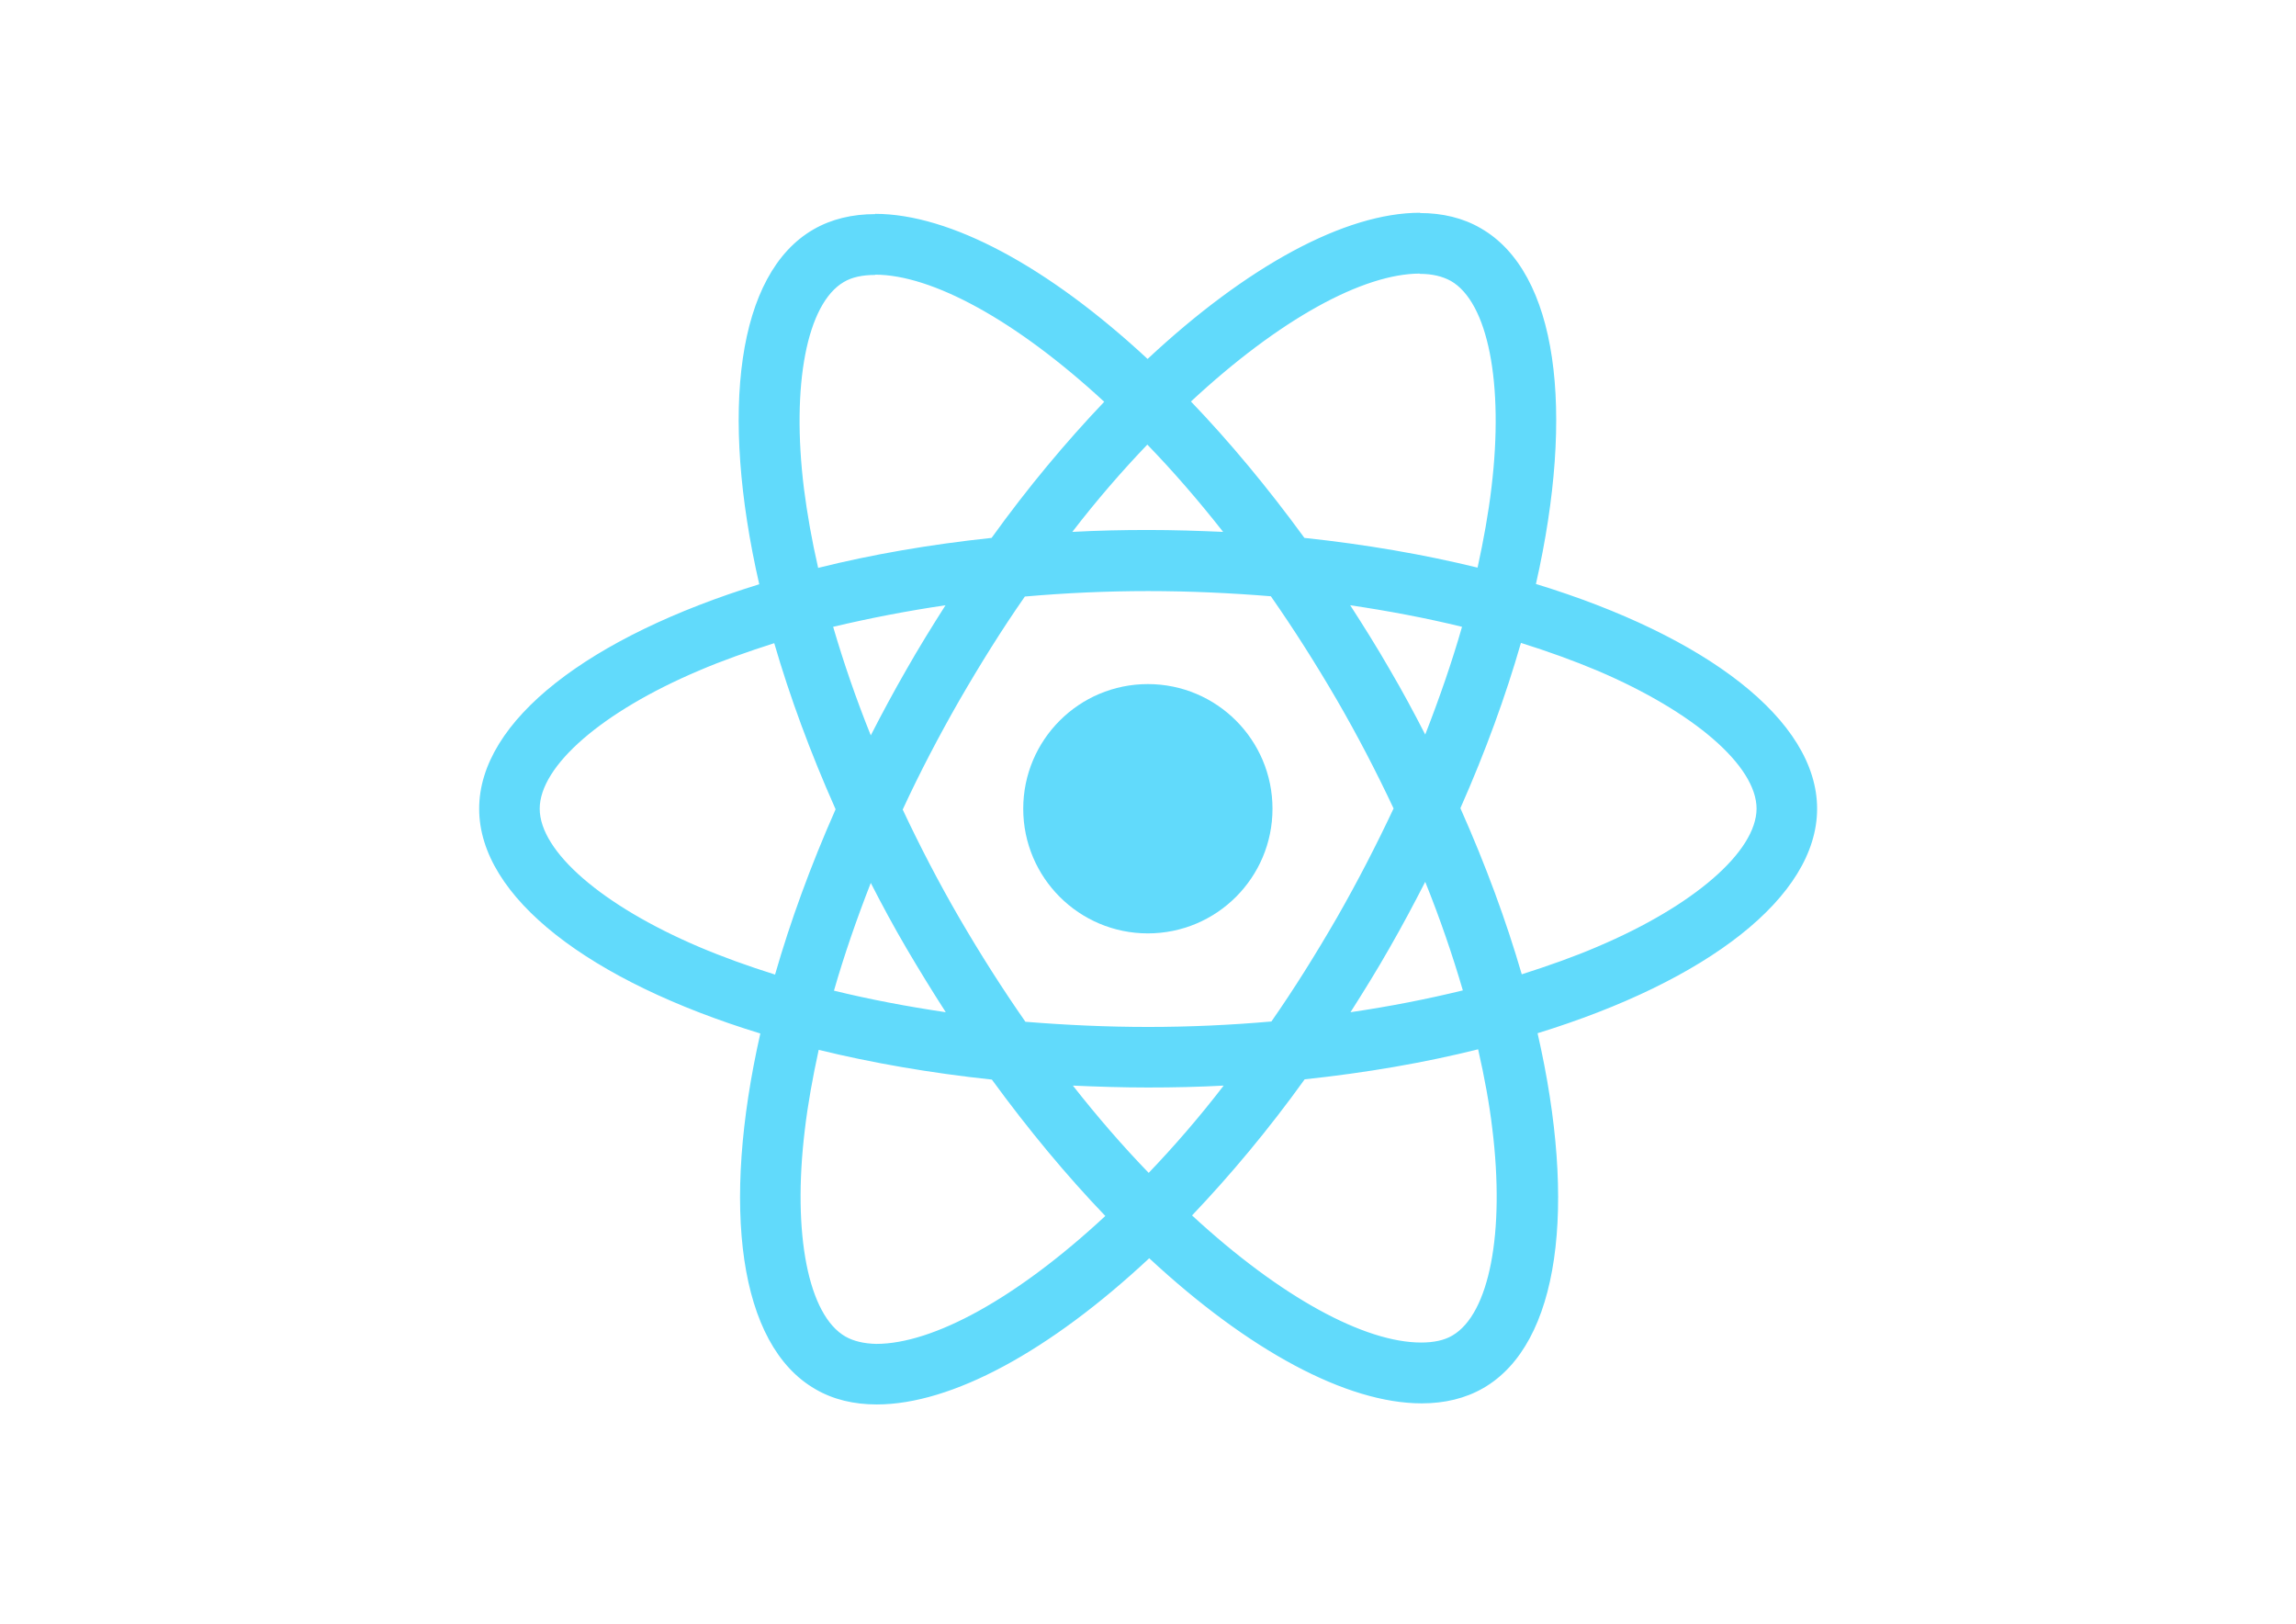
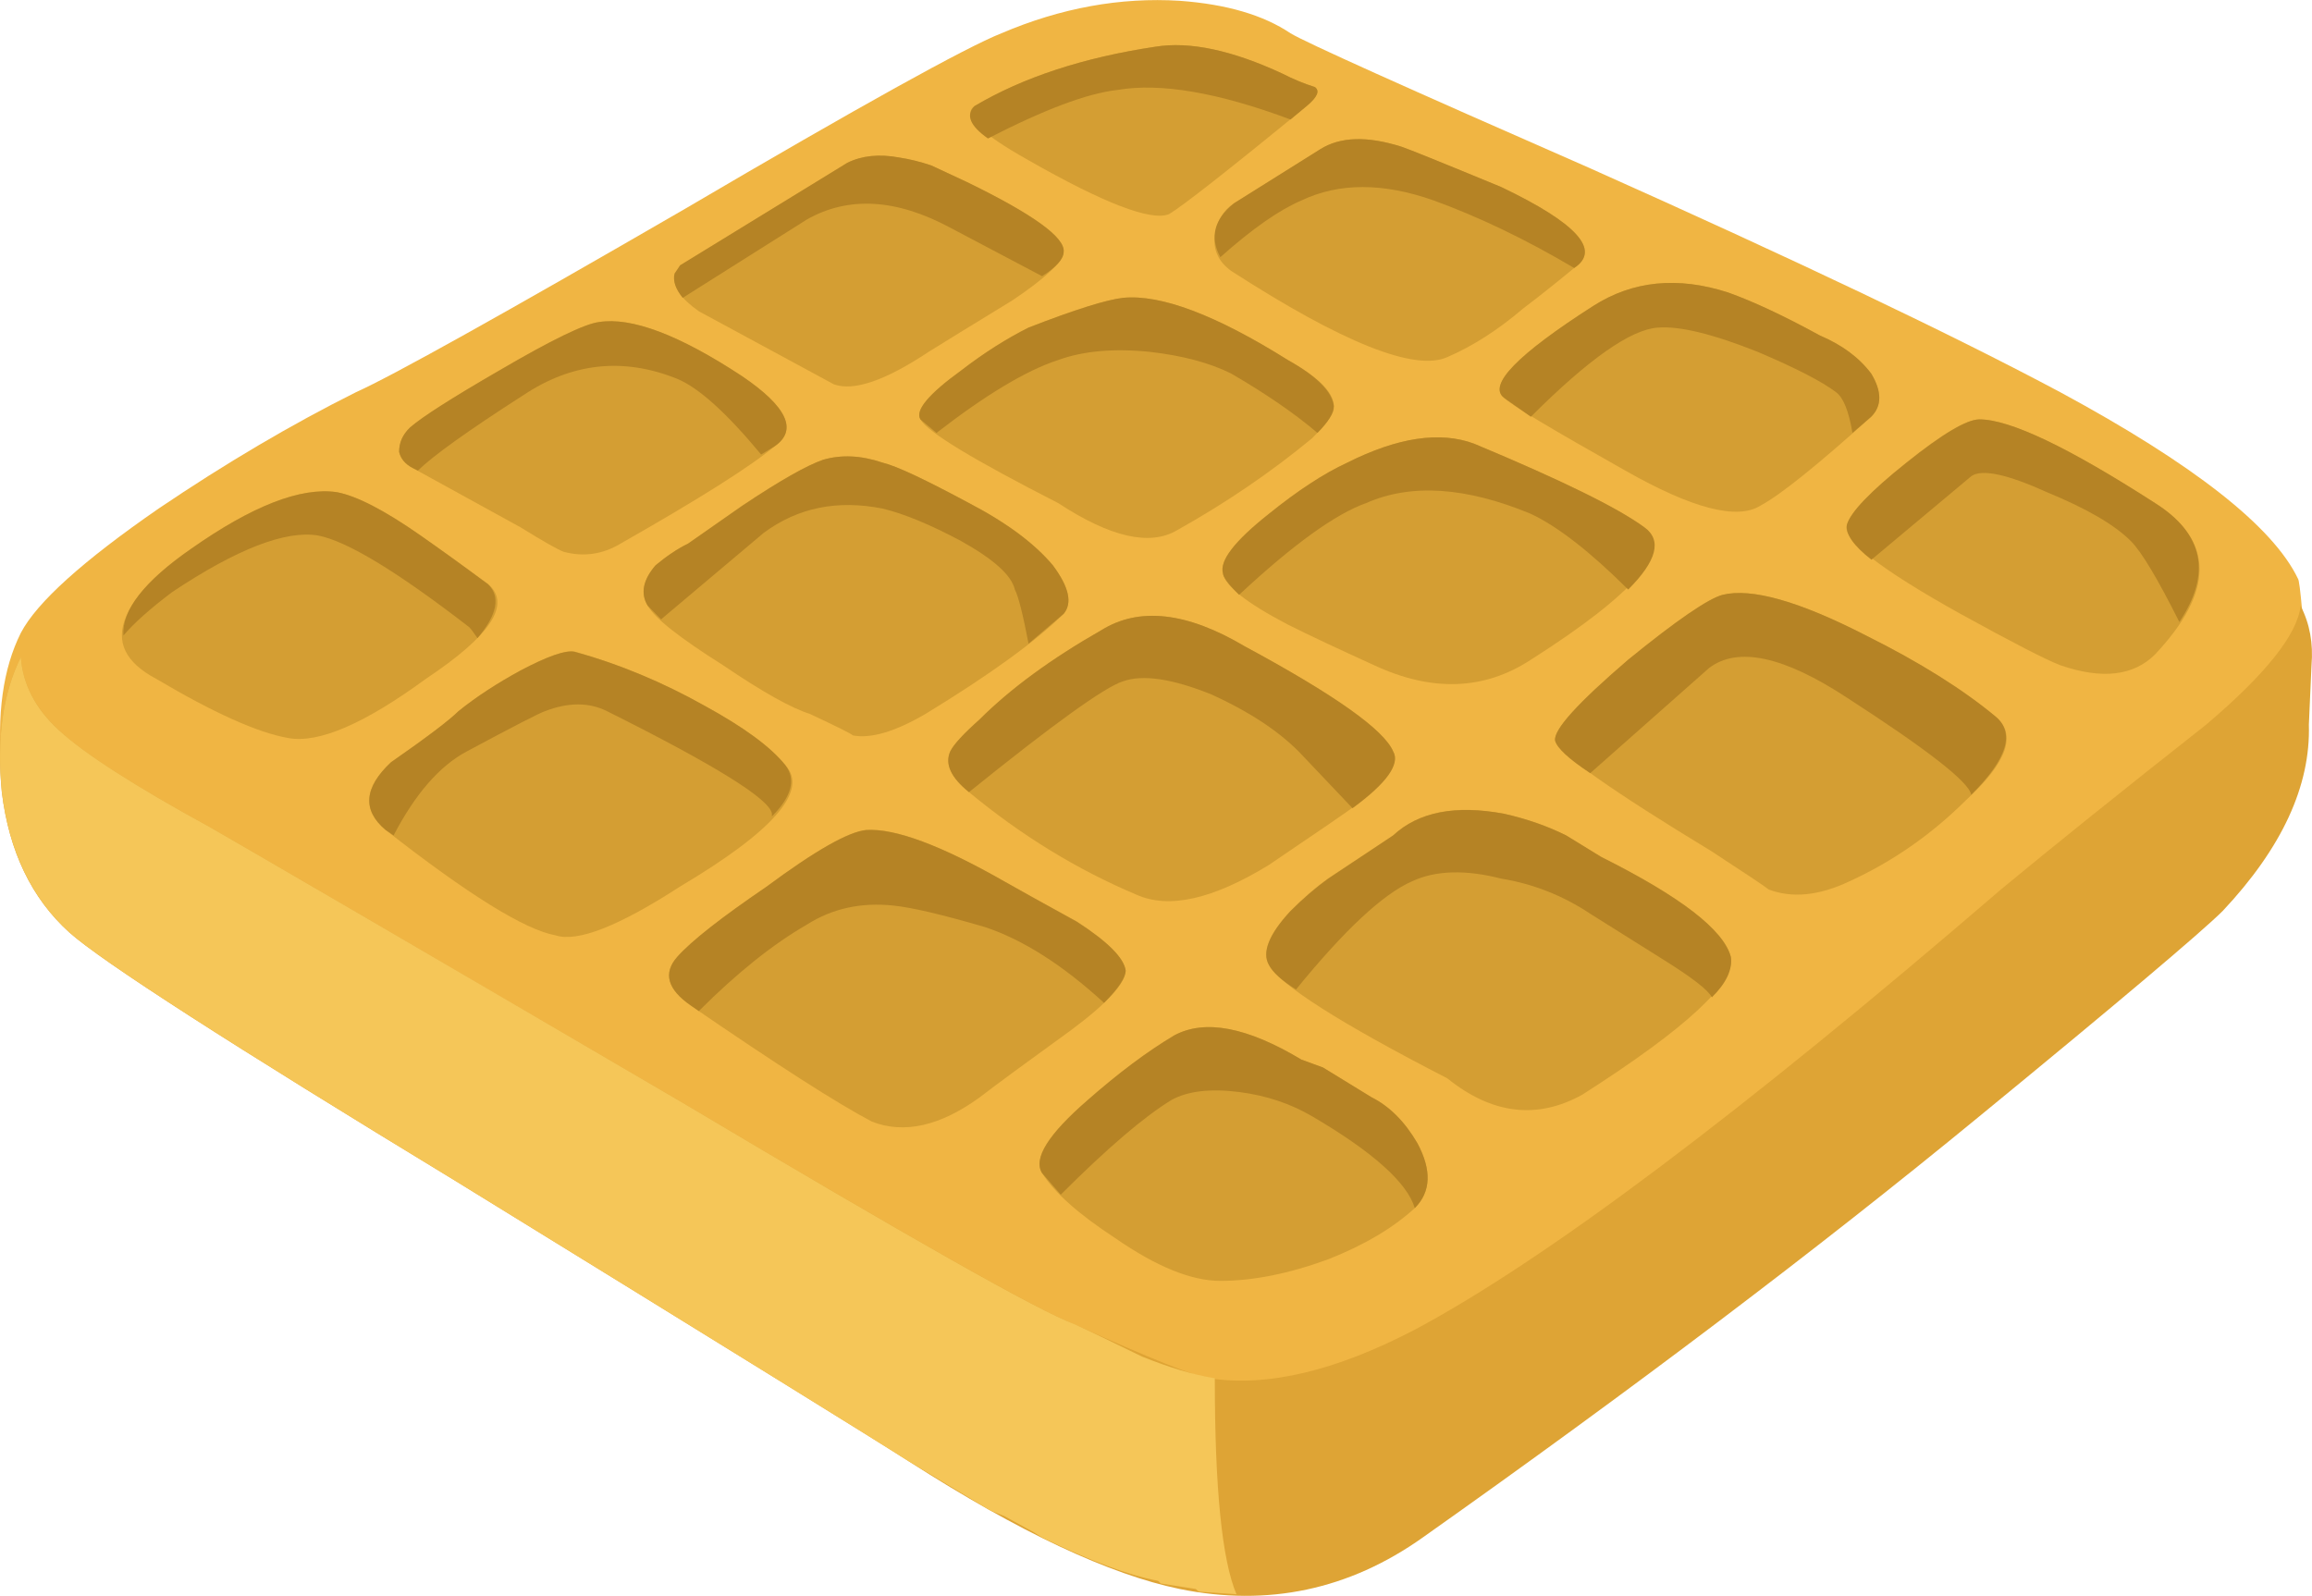
- <svg xmlns="http://www.w3.org/2000/svg" viewBox="0 0 841.9 595.3">
-   <g fill="#61DAFB">
-     <path d="M666.3 296.5c0-32.5-40.7-63.3-103.1-82.4 14.4-63.6 8-114.2-20.2-130.4-6.5-3.8-14.1-5.6-22.4-5.6v22.3c4.6 0 8.3.9 11.4 2.6 13.6 7.8 19.5 37.5 14.9 75.7-1.1 9.4-2.9 19.3-5.1 29.4-19.6-4.8-41-8.5-63.5-10.9-13.5-18.5-27.5-35.3-41.6-50 32.6-30.3 63.2-46.9 84-46.9V78c-27.5 0-63.5 19.6-99.9 53.6-36.4-33.8-72.4-53.2-99.9-53.2v22.3c20.7 0 51.4 16.5 84 46.6-14 14.7-28 31.4-41.3 49.9-22.6 2.4-44 6.1-63.6 11-2.3-10-4-19.7-5.2-29-4.7-38.2 1.1-67.9 14.6-75.8 3-1.8 6.9-2.6 11.5-2.6V78.5c-8.4 0-16 1.8-22.6 5.6-28.1 16.2-34.4 66.7-19.9 130.1-62.2 19.2-102.7 49.9-102.7 82.3 0 32.5 40.7 63.3 103.1 82.4-14.4 63.6-8 114.2 20.2 130.4 6.5 3.8 14.1 5.6 22.5 5.6 27.5 0 63.5-19.6 99.9-53.6 36.4 33.8 72.4 53.2 99.9 53.2 8.4 0 16-1.8 22.6-5.6 28.1-16.2 34.4-66.7 19.9-130.1 62-19.1 102.5-49.9 102.5-82.3zm-130.2-66.7c-3.7 12.9-8.3 26.2-13.5 39.5-4.1-8-8.4-16-13.1-24-4.6-8-9.5-15.8-14.4-23.4 14.2 2.1 27.9 4.7 41 7.9zm-45.8 106.5c-7.8 13.5-15.8 26.3-24.1 38.2-14.9 1.3-30 2-45.2 2-15.1 0-30.2-.7-45-1.9-8.3-11.9-16.4-24.6-24.2-38-7.6-13.1-14.5-26.4-20.8-39.8 6.2-13.4 13.2-26.8 20.7-39.9 7.8-13.5 15.8-26.3 24.1-38.2 14.9-1.3 30-2 45.2-2 15.1 0 30.2.7 45 1.9 8.3 11.9 16.4 24.6 24.2 38 7.6 13.1 14.5 26.4 20.8 39.8-6.3 13.4-13.2 26.8-20.7 39.9zm32.3-13c5.4 13.4 10 26.8 13.8 39.8-13.1 3.2-26.9 5.9-41.2 8 4.9-7.7 9.8-15.6 14.4-23.7 4.6-8 8.9-16.1 13-24.1zM421.2 430c-9.3-9.6-18.6-20.3-27.8-32 9 .4 18.2.7 27.5.7 9.4 0 18.7-.2 27.8-.7-9 11.7-18.3 22.4-27.5 32zm-74.4-58.9c-14.2-2.1-27.9-4.7-41-7.9 3.7-12.9 8.3-26.2 13.5-39.5 4.1 8 8.4 16 13.1 24 4.7 8 9.5 15.8 14.4 23.4zM420.7 163c9.3 9.6 18.6 20.3 27.8 32-9-.4-18.2-.7-27.5-.7-9.4 0-18.7.2-27.8.7 9-11.7 18.3-22.4 27.5-32zm-74 58.9c-4.9 7.7-9.8 15.6-14.4 23.7-4.6 8-8.9 16-13 24-5.4-13.4-10-26.8-13.8-39.8 13.1-3.1 26.9-5.8 41.2-7.9zm-90.5 125.2c-35.4-15.1-58.3-34.9-58.3-50.6 0-15.7 22.9-35.6 58.3-50.6 8.6-3.7 18-7 27.7-10.1 5.7 19.6 13.2 40 22.5 60.9-9.2 20.8-16.6 41.1-22.2 60.6-9.9-3.1-19.3-6.5-28-10.2zM310 490c-13.6-7.8-19.5-37.5-14.9-75.7 1.1-9.4 2.9-19.3 5.1-29.4 19.6 4.8 41 8.5 63.5 10.9 13.5 18.5 27.5 35.3 41.6 50-32.6 30.3-63.2 46.9-84 46.9-4.5-.1-8.3-1-11.3-2.7zm237.2-76.2c4.7 38.2-1.1 67.9-14.6 75.8-3 1.8-6.9 2.6-11.5 2.6-20.7 0-51.4-16.5-84-46.6 14-14.7 28-31.4 41.3-49.9 22.6-2.4 44-6.1 63.6-11 2.3 10.1 4.1 19.8 5.2 29.1zm38.5-66.7c-8.6 3.7-18 7-27.7 10.1-5.7-19.6-13.2-40-22.5-60.9 9.2-20.8 16.6-41.1 22.2-60.6 9.9 3.1 19.3 6.5 28.1 10.2 35.4 15.1 58.3 34.9 58.3 50.6-.1 15.7-23 35.6-58.4 50.6zM320.8 78.4z" />
-     <circle cx="420.9" cy="296.5" r="45.7" />
-     <path d="M520.5 78.1z" />
+ <svg xmlns="http://www.w3.org/2000/svg" id="svg2" xml:space="preserve" viewBox="0 0 42.793 29.541" version="1.1">
+   <g id="g10" transform="matrix(1.25 0 0 -1.25 0 29.541)">
+     <g id="g12">
+       <path id="path14" style="fill-rule:evenodd;fill:#f0b543" d="m34.027 15.062c0.028-0.027 0.082-0.625 0.161-1.801 0.027-0.906-0.399-1.839-1.278-2.8-0.348-0.371-1.547-1.414-3.601-3.117-2.508-2.11-5.254-4.215-8.243-6.321-1.089-0.773-2.293-1.027-3.597-0.762-1.039 0.215-2.375 0.84-4 1.883-0.563 0.371-2.801 1.774-6.723 4.2-3.332 2.078-5.238 3.332-5.719 3.757-0.558 0.508-0.89 1.215-1 2.121-0.078 0.825 0.016 1.508 0.282 2.039 0.238 0.454 0.921 1.067 2.039 1.84 0.988 0.668 1.961 1.243 2.922 1.723 0.531 0.238 2.16 1.145 4.878 2.719 2.586 1.519 4.149 2.386 4.68 2.597 0.879 0.375 1.762 0.536 2.641 0.481 0.695-0.051 1.238-0.211 1.64-0.481 0.215-0.132 1.692-0.796 4.438-2 3.043-1.359 5.363-2.464 6.961-3.316 1.972-1.066 3.148-1.988 3.519-2.762z" />
+       <path id="path16" style="fill-rule:evenodd;fill:#dea435" d="m34.188 12.902c0.027-0.906-0.399-1.828-1.278-2.762-0.32-0.316-1.519-1.332-3.601-3.039-2.399-1.972-5.149-4.05-8.243-6.238-1.089-0.773-2.293-1.027-3.597-0.762-1.039 0.215-2.375 0.84-4 1.883-0.453 0.293-2.696 1.68-6.723 4.16-3.332 2.024-5.238 3.25-5.719 3.68-0.558 0.504-0.894 1.199-1 2.078-0.078 0.801 0.016 1.469 0.282 2 0.027-0.398 0.214-0.758 0.558-1.078 0.375-0.348 1.121-0.828 2.242-1.441 0.559-0.321 2.891-1.68 7-4.082 3.36-2 5.293-3.09 5.797-3.278 1.121-0.508 1.789-0.773 2-0.801 0.856-0.132 1.867 0.106 3.043 0.719 1.946 1.039 4.84 3.215 8.68 6.52 0.773 0.64 1.785 1.453 3.039 2.441 0.879 0.746 1.348 1.332 1.398 1.758 0.137-0.266 0.188-0.559 0.161-0.879l-0.039-0.879z" />
+       <path id="path18" style="fill-rule:evenodd;fill:#f5c658" d="m6.75 6.14c-3.336 2.028-5.242 3.254-5.723 3.684-0.558 0.504-0.89 1.199-1 2.078-0.078 0.801 0.016 1.465 0.282 2 0.027-0.398 0.214-0.762 0.558-1.078 0.375-0.348 1.121-0.828 2.242-1.441 0.559-0.321 2.895-1.68 7-4.082 3.36-2 5.293-3.094 5.801-3.278 0.238-0.109 0.57-0.269 1-0.48 0.399-0.16 0.758-0.27 1.078-0.321 0-1.628 0.106-2.695 0.321-3.199l-0.559 0.039-0.043 0.039-0.519 0.082-0.04 0.039c-0.425 0.079-1 0.293-1.718 0.641l-0.121 0.078-0.442 0.242-0.199 0.078-1.199 0.723c-0.453 0.289-2.696 1.68-6.719 4.156z" />
+       <path id="path20" style="fill-rule:evenodd;fill:#d49e33" d="m7.227 14.984c0.347-0.297 0.043-0.762-0.918-1.402-0.907-0.664-1.586-0.961-2.039-0.879-0.454 0.078-1.11 0.375-1.961 0.879-0.454 0.242-0.602 0.547-0.442 0.922 0.137 0.32 0.453 0.652 0.961 1 0.906 0.64 1.625 0.918 2.16 0.84 0.293-0.055 0.707-0.266 1.239-0.641 0.269-0.188 0.601-0.426 1-0.719z" />
+       <path id="path22" style="fill-rule:evenodd;fill:#d49e33" d="m8.867 18.863c0.481 0.078 1.188-0.187 2.121-0.801 0.668-0.453 0.828-0.801 0.481-1.039-0.348-0.293-1.106-0.773-2.281-1.441-0.266-0.16-0.547-0.199-0.84-0.121-0.078 0.027-0.293 0.148-0.641 0.363l-1.598 0.879c-0.105 0.055-0.175 0.133-0.199 0.238 0 0.137 0.051 0.254 0.16 0.36 0.184 0.16 0.625 0.441 1.317 0.843 0.773 0.453 1.269 0.692 1.48 0.719z" />
+       <path id="path24" style="fill-rule:evenodd;fill:#d49e33" d="m15.75 19.902c-0.027-0.16-0.281-0.398-0.762-0.719-0.613-0.375-1.027-0.629-1.238-0.761-0.641-0.426-1.109-0.586-1.402-0.481l-2 1.082c-0.266 0.188-0.387 0.36-0.36 0.52l0.082 0.16 2.477 1.519c0.215 0.106 0.469 0.133 0.762 0.079 0.16-0.024 0.32-0.067 0.48-0.118l0.52-0.242c0.984-0.48 1.464-0.824 1.441-1.039z" />
+       <path id="path26" style="fill-rule:evenodd;fill:#d49e33" d="m15.227 21.261c-0.719 0.403-0.985 0.668-0.797 0.801 0.718 0.426 1.613 0.719 2.679 0.879 0.504 0.082 1.133-0.051 1.879-0.398 0.16-0.082 0.321-0.149 0.481-0.199 0.078-0.055 0.039-0.149-0.121-0.282-1.172-0.961-1.852-1.492-2.039-1.601-0.266-0.106-0.961 0.16-2.082 0.8z" />
+       <path id="path28" style="fill-rule:evenodd;fill:#d49e33" d="m5.707 11.344c-0.344 0.292-0.32 0.625 0.082 1 0.531 0.371 0.867 0.625 1 0.757 0.266 0.215 0.574 0.414 0.918 0.602 0.402 0.215 0.668 0.305 0.801 0.281 0.668-0.187 1.308-0.457 1.922-0.801 0.586-0.32 0.984-0.613 1.199-0.882 0.348-0.372-0.172-0.973-1.559-1.797-0.91-0.59-1.523-0.828-1.843-0.723-0.454 0.082-1.293 0.602-2.52 1.563z" />
+       <path id="path30" style="fill-rule:evenodd;fill:#d49e33" d="m9.59 14.664c-0.11 0.183-0.067 0.387 0.117 0.597 0.16 0.133 0.32 0.243 0.481 0.321l0.8 0.562c0.559 0.371 0.961 0.598 1.2 0.68 0.265 0.078 0.562 0.066 0.882-0.043 0.211-0.051 0.637-0.254 1.278-0.598 0.562-0.293 0.972-0.601 1.242-0.922 0.238-0.32 0.293-0.558 0.16-0.718-0.402-0.399-1.082-0.895-2.043-1.481-0.453-0.265-0.812-0.371-1.078-0.32-0.027 0.027-0.242 0.133-0.641 0.32-0.265 0.082-0.695 0.321-1.281 0.719-0.637 0.402-1.012 0.695-1.117 0.883z" />
+       <path id="path32" style="fill-rule:evenodd;fill:#d49e33" d="m19.07 18.301c0.477-0.266 0.703-0.504 0.68-0.719 0-0.078-0.109-0.227-0.32-0.438-0.614-0.508-1.282-0.961-2-1.363-0.403-0.238-0.989-0.105-1.762 0.402-1.254 0.641-1.934 1.051-2.039 1.239-0.082 0.132 0.121 0.375 0.598 0.722 0.347 0.266 0.683 0.477 1 0.637 0.695 0.27 1.16 0.414 1.402 0.441 0.559 0.055 1.375-0.253 2.441-0.921z" />
+       <path id="path34" style="fill-rule:evenodd;fill:#d49e33" d="m20.75 21.461c0.078-0.024 0.57-0.227 1.477-0.598 1.121-0.535 1.484-0.934 1.082-1.199-0.293-0.242-0.547-0.442-0.758-0.602-0.375-0.32-0.75-0.558-1.121-0.718-0.481-0.215-1.547 0.21-3.2 1.277-0.187 0.137-0.269 0.308-0.242 0.523 0.028 0.211 0.121 0.371 0.282 0.477l1.281 0.801c0.293 0.187 0.691 0.199 1.199 0.039z" />
+       <path id="path36" style="fill-rule:evenodd;fill:#d49e33" d="m14.867 10.582c0.188-0.106 0.547-0.305 1.082-0.598 0.453-0.297 0.692-0.535 0.719-0.723 0-0.183-0.266-0.48-0.801-0.878-0.664-0.481-1.117-0.813-1.359-1-0.586-0.426-1.121-0.547-1.598-0.36-0.508 0.266-1.402 0.84-2.683 1.719-0.344 0.242-0.411 0.48-0.2 0.719 0.215 0.242 0.657 0.586 1.321 1.039 0.722 0.535 1.214 0.816 1.48 0.844 0.426 0.023 1.106-0.227 2.039-0.762z" />
+       <path id="path38" style="fill-rule:evenodd;fill:#d49e33" d="m20.629 12.504c0.105-0.16-0.082-0.426-0.559-0.801-0.109-0.082-0.535-0.375-1.281-0.879-0.828-0.508-1.48-0.656-1.961-0.441-0.879 0.371-1.707 0.878-2.48 1.519-0.266 0.215-0.36 0.414-0.278 0.602 0.051 0.105 0.2 0.265 0.438 0.48 0.453 0.449 1.054 0.891 1.801 1.317 0.558 0.347 1.265 0.269 2.121-0.239 1.332-0.718 2.066-1.238 2.199-1.558z" />
+       <path id="path40" style="fill-rule:evenodd;fill:#d49e33" d="m22.668 13.863c-0.691-0.453-1.465-0.48-2.32-0.082-0.532 0.242-0.957 0.441-1.278 0.602-0.613 0.32-0.933 0.574-0.961 0.761-0.054 0.184 0.172 0.477 0.68 0.879 0.426 0.344 0.813 0.598 1.16 0.758 0.746 0.375 1.375 0.469 1.879 0.281 1.281-0.535 2.121-0.945 2.52-1.238 0.425-0.32-0.133-0.977-1.68-1.961z" />
+       <path id="path42" style="fill-rule:evenodd;fill:#d49e33" d="m22.27 17.742c-0.243 0.187 0.199 0.641 1.32 1.359 0.586 0.375 1.25 0.442 2 0.2 0.371-0.133 0.824-0.344 1.359-0.637 0.321-0.137 0.574-0.32 0.758-0.563 0.16-0.265 0.16-0.48 0-0.64-0.797-0.719-1.348-1.16-1.641-1.317-0.343-0.215-1.011-0.043-2 0.52-1.089 0.613-1.691 0.972-1.796 1.078z" />
+       <path id="path44" style="fill-rule:evenodd;fill:#d49e33" d="m31.91 13.941c-0.32-0.32-0.789-0.371-1.402-0.16-0.215 0.082-0.707 0.336-1.481 0.762-1.199 0.668-1.757 1.105-1.679 1.32 0.054 0.188 0.347 0.492 0.879 0.918 0.535 0.43 0.894 0.641 1.082 0.641 0.453 0 1.32-0.414 2.601-1.239 0.879-0.562 0.879-1.308 0-2.242z" />
+       <path id="path46" style="fill-rule:evenodd;fill:#d49e33" d="m25.508 14.824c0.426 0.105 1.133-0.094 2.121-0.602 0.797-0.398 1.437-0.8 1.918-1.199 0.32-0.265 0.176-0.679-0.438-1.242-0.507-0.504-1.082-0.906-1.722-1.199-0.453-0.215-0.852-0.254-1.199-0.121-0.028 0.027-0.309 0.215-0.84 0.562-1.493 0.906-2.266 1.453-2.321 1.641-0.027 0.16 0.332 0.558 1.082 1.199 0.719 0.586 1.188 0.906 1.399 0.961z" />
+       <path id="path48" style="fill-rule:evenodd;fill:#d49e33" d="m23.43 7.422c-0.668-0.371-1.336-0.293-2 0.242-1.602 0.824-2.481 1.387-2.641 1.68-0.105 0.187 0 0.453 0.32 0.8 0.184 0.184 0.371 0.348 0.559 0.481l0.961 0.636c0.375 0.348 0.918 0.458 1.641 0.321 0.347-0.078 0.652-0.184 0.918-0.321l0.519-0.316c1.176-0.59 1.816-1.082 1.922-1.48 0.078-0.375-0.652-1.055-2.199-2.043z" />
+       <path id="path50" style="fill-rule:evenodd;fill:#d49e33" d="m20.309 7.383c0.265-0.133 0.492-0.36 0.679-0.68 0.215-0.402 0.2-0.719-0.039-0.961-0.32-0.293-0.746-0.547-1.281-0.758-0.586-0.215-1.121-0.32-1.598-0.32-0.429 0-0.949 0.211-1.562 0.637-0.531 0.347-0.895 0.668-1.078 0.96-0.137 0.215 0.093 0.575 0.679 1.083 0.453 0.398 0.879 0.718 1.278 0.957 0.457 0.242 1.082 0.121 1.883-0.36l0.32-0.117 0.719-0.441z" />
+       <path id="path52" style="fill-rule:evenodd;fill:#b58325" d="m1.828 14.222c-0.027 0.375 0.309 0.801 1 1.282 0.906 0.636 1.625 0.918 2.16 0.84 0.293-0.055 0.707-0.27 1.239-0.641 0.269-0.188 0.601-0.426 1-0.723 0.187-0.183 0.136-0.453-0.157-0.797-0.054 0.078-0.093 0.133-0.121 0.161-1.066 0.824-1.812 1.277-2.242 1.359-0.48 0.078-1.199-0.199-2.16-0.84-0.32-0.242-0.559-0.453-0.719-0.641z" />
+       <path id="path54" style="fill-rule:evenodd;fill:#b58325" d="m10.988 18.062c0.668-0.453 0.828-0.801 0.481-1.039l-0.199-0.121c-0.508 0.613-0.922 0.988-1.243 1.121-0.797 0.321-1.558 0.238-2.277-0.242-0.828-0.531-1.348-0.906-1.562-1.117l-0.079 0.039c-0.105 0.055-0.175 0.133-0.199 0.238 0 0.137 0.051 0.254 0.16 0.36 0.184 0.16 0.625 0.441 1.321 0.843 0.773 0.453 1.265 0.692 1.476 0.719 0.481 0.078 1.188-0.187 2.121-0.801z" />
+       <path id="path56" style="fill-rule:evenodd;fill:#b58325" d="m15.75 19.902c0-0.105-0.109-0.226-0.32-0.359l-1.36 0.718c-0.8 0.43-1.508 0.469-2.121 0.122l-1.84-1.161c-0.105 0.133-0.148 0.254-0.121 0.36l0.082 0.121 2.477 1.519c0.215 0.106 0.469 0.133 0.762 0.079 0.16-0.024 0.32-0.063 0.48-0.118l0.52-0.242c0.988-0.48 1.464-0.824 1.441-1.039z" />
+       <path id="path58" style="fill-rule:evenodd;fill:#b58325" d="m19.348 22.062-0.239-0.199c-1.066 0.398-1.921 0.547-2.562 0.438-0.453-0.051-1.09-0.293-1.918-0.719-0.266 0.187-0.332 0.347-0.199 0.48 0.718 0.426 1.613 0.719 2.679 0.879 0.504 0.082 1.133-0.051 1.879-0.398 0.16-0.082 0.321-0.149 0.481-0.199 0.078-0.055 0.039-0.149-0.121-0.282z" />
+       <path id="path60" style="fill-rule:evenodd;fill:#b58325" d="m8.07 13.101c-0.082-0.027-0.468-0.226-1.16-0.597-0.402-0.215-0.762-0.629-1.082-1.243l-0.121 0.083c-0.344 0.292-0.316 0.625 0.082 1 0.535 0.371 0.867 0.625 1 0.757 0.266 0.215 0.574 0.414 0.918 0.602 0.402 0.211 0.668 0.305 0.801 0.277 0.668-0.183 1.308-0.453 1.922-0.797 0.586-0.32 0.984-0.613 1.199-0.882 0.16-0.211 0.094-0.465-0.199-0.758v0.039c-0.028 0.215-0.84 0.719-2.442 1.519-0.265 0.133-0.574 0.133-0.918 0z" />
+       <path id="path62" style="fill-rule:evenodd;fill:#b58325" d="m10.188 15.582 0.8 0.558c0.559 0.375 0.961 0.602 1.2 0.684 0.269 0.078 0.562 0.066 0.882-0.043 0.211-0.051 0.637-0.254 1.278-0.598 0.562-0.293 0.972-0.601 1.242-0.922 0.238-0.32 0.293-0.558 0.16-0.718l-0.52-0.442c-0.082 0.426-0.148 0.696-0.203 0.801-0.05 0.215-0.32 0.453-0.797 0.719-0.453 0.242-0.839 0.402-1.16 0.48-0.668 0.133-1.254 0.016-1.761-0.359l-1.52-1.281-0.199 0.203c-0.11 0.183-0.067 0.383 0.117 0.597 0.16 0.133 0.32 0.243 0.481 0.321z" />
+       <path id="path64" style="fill-rule:evenodd;fill:#b58325" d="m19.07 18.301c0.426-0.239 0.653-0.465 0.68-0.68 0-0.106-0.082-0.238-0.242-0.399-0.344 0.293-0.774 0.586-1.278 0.879-0.32 0.16-0.722 0.266-1.203 0.321-0.531 0.054-0.984 0.015-1.359-0.121-0.48-0.157-1.078-0.52-1.801-1.079l-0.238 0.2c-0.082 0.132 0.121 0.375 0.601 0.722 0.344 0.266 0.68 0.477 1 0.637 0.692 0.27 1.161 0.414 1.399 0.441 0.559 0.055 1.375-0.253 2.441-0.921z" />
+       <path id="path66" style="fill-rule:evenodd;fill:#b58325" d="m22.23 20.863c1.118-0.535 1.481-0.934 1.079-1.199-0.719 0.426-1.414 0.758-2.079 1-0.75 0.265-1.402 0.265-1.96 0-0.321-0.137-0.723-0.414-1.2-0.84-0.16 0.293-0.093 0.559 0.2 0.797l1.277 0.801c0.297 0.187 0.695 0.199 1.203 0.039 0.078-0.024 0.574-0.223 1.48-0.598z" />
+       <path id="path68" style="fill-rule:evenodd;fill:#b58325" d="m16.668 9.261c0-0.105-0.106-0.265-0.32-0.48-0.614 0.563-1.2 0.934-1.758 1.121-0.641 0.188-1.094 0.293-1.36 0.32-0.48 0.051-0.906-0.043-1.281-0.281-0.508-0.293-1.039-0.719-1.601-1.281l-0.118 0.082c-0.347 0.238-0.414 0.48-0.203 0.719 0.215 0.242 0.657 0.586 1.321 1.039 0.722 0.535 1.214 0.816 1.48 0.84 0.43 0.027 1.106-0.227 2.039-0.758 0.188-0.106 0.547-0.309 1.082-0.602 0.453-0.293 0.692-0.531 0.719-0.719z" />
+       <path id="path70" style="fill-rule:evenodd;fill:#b58325" d="m18.43 14.062c1.332-0.718 2.066-1.238 2.199-1.558 0.105-0.188-0.094-0.469-0.602-0.84l-0.797 0.84c-0.32 0.32-0.75 0.597-1.281 0.84-0.586 0.238-1.027 0.304-1.32 0.199-0.266-0.082-1.027-0.629-2.281-1.641-0.266 0.215-0.36 0.414-0.278 0.602 0.051 0.105 0.2 0.265 0.438 0.476 0.453 0.453 1.054 0.895 1.801 1.321 0.558 0.347 1.265 0.269 2.121-0.239z" />
+       <path id="path72" style="fill-rule:evenodd;fill:#b58325" d="m24.109 14.902c-0.562 0.559-1.043 0.934-1.441 1.121-0.961 0.399-1.773 0.453-2.438 0.16-0.453-0.16-1.082-0.613-1.882-1.359-0.16 0.156-0.239 0.266-0.239 0.316-0.054 0.188 0.172 0.481 0.68 0.883 0.426 0.344 0.813 0.598 1.16 0.758 0.746 0.375 1.375 0.469 1.879 0.281 1.281-0.535 2.121-0.945 2.52-1.238 0.265-0.188 0.187-0.496-0.239-0.922z" />
+       <path id="path74" style="fill-rule:evenodd;fill:#b58325" d="m26.949 18.664c0.321-0.137 0.574-0.32 0.758-0.563 0.16-0.265 0.16-0.48 0-0.64l-0.277-0.239c-0.055 0.321-0.133 0.52-0.242 0.602-0.211 0.16-0.598 0.359-1.161 0.598-0.664 0.265-1.16 0.386-1.48 0.359-0.399-0.027-1.024-0.465-1.879-1.32l-0.398 0.281c-0.243 0.187 0.199 0.641 1.32 1.359 0.586 0.375 1.25 0.442 2 0.2 0.371-0.133 0.824-0.344 1.359-0.637z" />
+       <path id="path76" style="fill-rule:evenodd;fill:#b58325" d="m20.309 7.383c0.265-0.133 0.492-0.36 0.679-0.68 0.215-0.402 0.2-0.723-0.039-0.961-0.109 0.371-0.613 0.828-1.519 1.359-0.321 0.188-0.68 0.309-1.082 0.36-0.426 0.054-0.758 0.015-1-0.117-0.399-0.243-0.946-0.708-1.641-1.403l-0.277 0.32c-0.133 0.215 0.093 0.575 0.679 1.083 0.453 0.398 0.879 0.718 1.282 0.957 0.453 0.242 1.078 0.121 1.879-0.36l0.32-0.117 0.719-0.441z" />
+       <path id="path78" style="fill-rule:evenodd;fill:#b58325" d="m23.547 10.101c-0.399 0.266-0.84 0.442-1.317 0.52-0.535 0.137-0.976 0.121-1.32-0.039-0.43-0.188-1-0.719-1.719-1.602-0.214 0.133-0.347 0.254-0.402 0.364-0.105 0.183 0 0.453 0.32 0.796 0.188 0.188 0.375 0.348 0.559 0.481l0.961 0.64c0.375 0.348 0.922 0.454 1.641 0.321 0.347-0.078 0.652-0.188 0.921-0.321l0.52-0.32c1.172-0.586 1.812-1.078 1.918-1.48 0.027-0.184-0.067-0.387-0.281-0.598-0.051 0.106-0.293 0.293-0.719 0.559l-1.082 0.679z" />
+       <path id="path80" style="fill-rule:evenodd;fill:#b58325" d="m25.508 14.824c0.426 0.105 1.133-0.094 2.121-0.602 0.801-0.398 1.437-0.8 1.918-1.199 0.293-0.242 0.176-0.629-0.359-1.16-0.028 0.184-0.641 0.664-1.84 1.438-0.934 0.613-1.614 0.761-2.039 0.441l-1.762-1.559c-0.32 0.211-0.492 0.371-0.52 0.481-0.027 0.16 0.336 0.558 1.082 1.199 0.719 0.586 1.188 0.906 1.399 0.961z" />
+       <path id="path82" style="fill-rule:evenodd;fill:#b58325" d="m32.27 14.422c-0.321 0.64-0.559 1.039-0.719 1.199-0.242 0.242-0.653 0.48-1.242 0.723-0.586 0.265-0.961 0.347-1.118 0.238l-1.48-1.238c-0.27 0.21-0.387 0.386-0.363 0.519 0.054 0.184 0.347 0.492 0.882 0.918 0.532 0.426 0.895 0.641 1.079 0.641 0.453 0 1.32-0.414 2.601-1.239 0.719-0.453 0.84-1.043 0.36-1.761z" />
+     </g>
  </g>
</svg>
